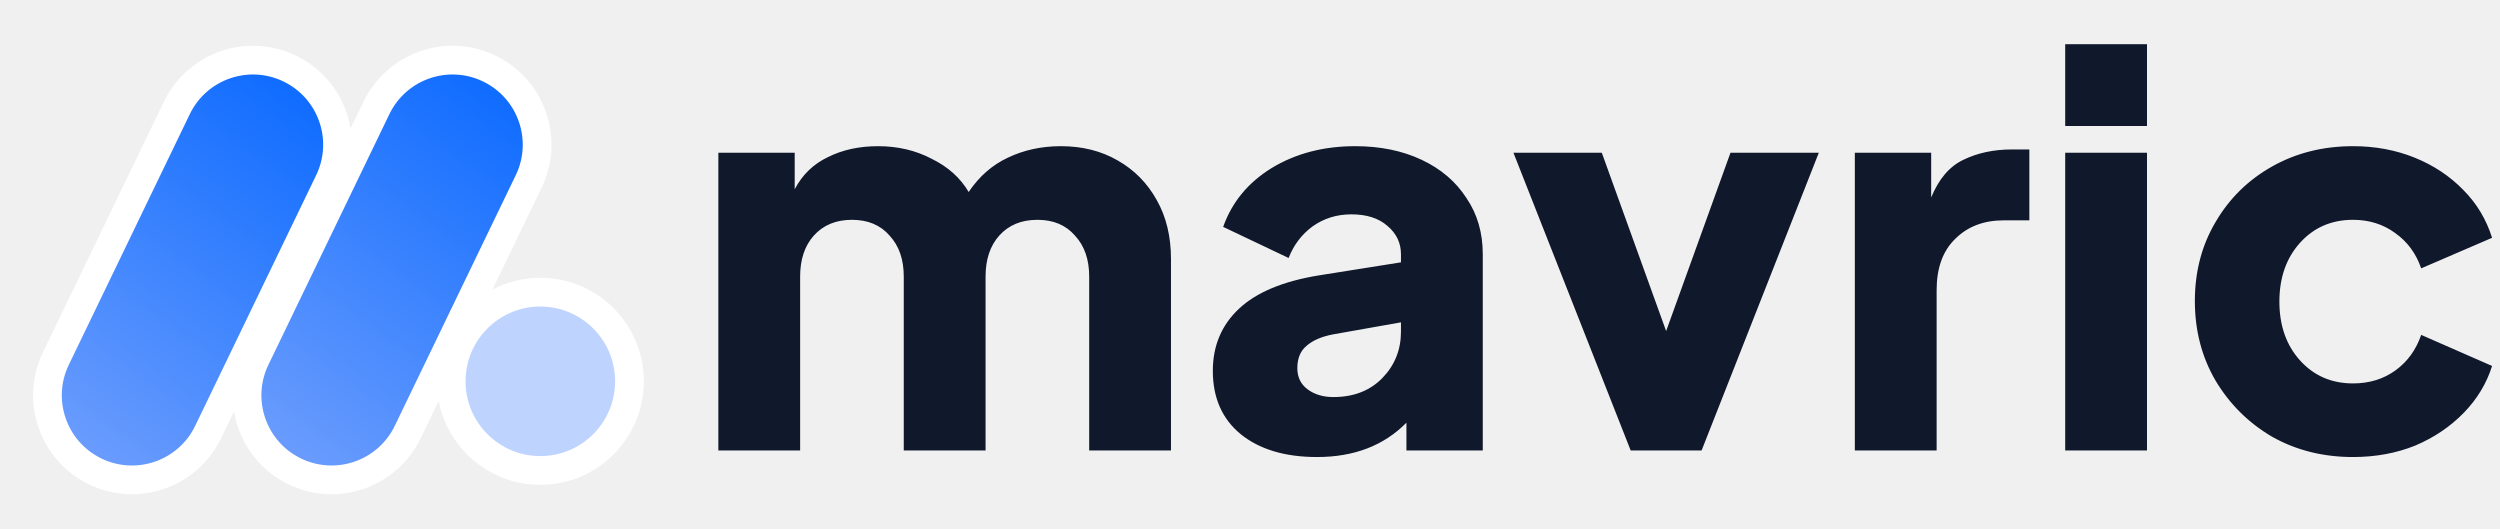
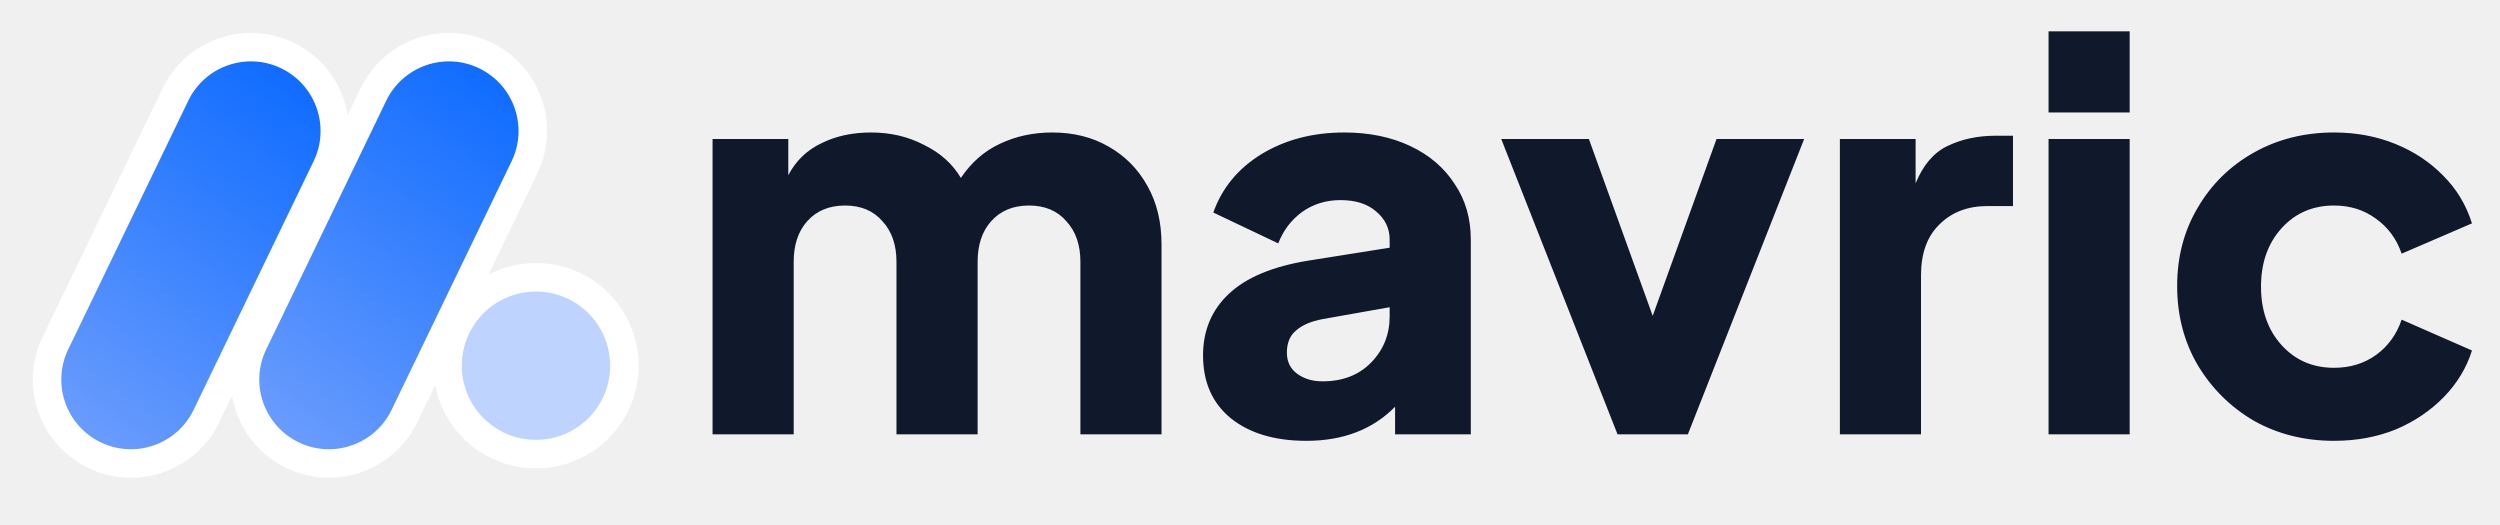
- <svg xmlns="http://www.w3.org/2000/svg" width="123" height="26" viewBox="0 0 123 26" fill="none">
-   <path d="M35.343 22.164H39.367V13.605C39.367 12.764 39.591 12.094 40.038 11.593C40.503 11.074 41.129 10.815 41.916 10.815C42.703 10.815 43.321 11.074 43.768 11.593C44.233 12.094 44.465 12.764 44.465 13.605V22.164H48.49V13.605C48.49 12.764 48.714 12.094 49.161 11.593C49.626 11.074 50.252 10.815 51.039 10.815C51.826 10.815 52.443 11.074 52.89 11.593C53.355 12.094 53.588 12.764 53.588 13.605V22.164H57.612V12.746C57.612 11.637 57.38 10.671 56.915 9.849C56.45 9.008 55.806 8.355 54.983 7.89C54.178 7.425 53.248 7.192 52.193 7.192C51.245 7.192 50.377 7.38 49.59 7.756C48.821 8.114 48.177 8.677 47.658 9.446C47.247 8.749 46.639 8.203 45.834 7.81C45.047 7.398 44.17 7.192 43.204 7.192C42.274 7.192 41.451 7.371 40.736 7.729C40.02 8.069 39.475 8.597 39.099 9.312V7.514H35.343V22.164ZM64.795 22.486C66.62 22.486 68.087 21.923 69.196 20.796V22.164H72.952V12.505C72.952 11.45 72.684 10.528 72.147 9.741C71.628 8.936 70.895 8.31 69.947 7.863C68.999 7.416 67.908 7.192 66.674 7.192C65.117 7.192 63.749 7.55 62.568 8.266C61.406 8.981 60.61 9.947 60.18 11.163L63.4 12.693C63.651 12.049 64.044 11.53 64.581 11.137C65.135 10.743 65.77 10.546 66.486 10.546C67.237 10.546 67.827 10.734 68.257 11.11C68.704 11.485 68.927 11.95 68.927 12.505V12.907L64.876 13.551C63.123 13.838 61.817 14.383 60.959 15.188C60.1 15.993 59.671 17.013 59.671 18.247C59.671 19.57 60.127 20.608 61.039 21.359C61.969 22.11 63.221 22.486 64.795 22.486ZM63.829 18.113C63.829 17.63 63.981 17.263 64.285 17.013C64.59 16.744 65.028 16.556 65.6 16.449L68.927 15.859V16.315C68.927 17.209 68.623 17.97 68.015 18.596C67.407 19.222 66.602 19.535 65.6 19.535C65.099 19.535 64.679 19.409 64.339 19.159C63.999 18.909 63.829 18.56 63.829 18.113ZM80.23 22.164H83.718L89.486 7.514H85.14L81.974 16.288L78.808 7.514H74.461L80.23 22.164ZM91.258 22.164H95.282V14.276C95.282 13.185 95.587 12.344 96.195 11.754C96.803 11.146 97.599 10.841 98.583 10.841H99.844V7.353H98.985C98.091 7.353 97.295 7.523 96.597 7.863C95.917 8.185 95.39 8.802 95.014 9.715V7.514H91.258V22.164ZM101.608 6.2H105.632V2.175H101.608V6.2ZM101.608 22.164H105.632V7.514H101.608V22.164ZM115.768 22.486C116.877 22.486 117.897 22.298 118.827 21.923C119.757 21.529 120.553 20.992 121.215 20.313C121.876 19.633 122.341 18.864 122.61 18.005L119.122 16.476C118.871 17.209 118.451 17.791 117.861 18.22C117.27 18.649 116.573 18.864 115.768 18.864C114.713 18.864 113.845 18.488 113.165 17.737C112.486 16.986 112.146 16.02 112.146 14.839C112.146 13.659 112.486 12.693 113.165 11.941C113.845 11.19 114.713 10.815 115.768 10.815C116.555 10.815 117.244 11.029 117.834 11.459C118.442 11.888 118.871 12.469 119.122 13.203L122.61 11.7C122.324 10.788 121.85 10.001 121.188 9.339C120.526 8.659 119.73 8.132 118.8 7.756C117.87 7.38 116.859 7.192 115.768 7.192C114.301 7.192 112.978 7.523 111.797 8.185C110.616 8.847 109.686 9.759 109.007 10.922C108.327 12.067 107.987 13.364 107.987 14.812C107.987 16.261 108.327 17.567 109.007 18.73C109.704 19.892 110.634 20.814 111.797 21.493C112.978 22.155 114.301 22.486 115.768 22.486Z" fill="#10182B" />
-   <rect x="20.329" y="1.565" width="8.318" height="22.011" rx="4.159" transform="rotate(25.767 20.3292 1.56477)" fill="url(#paint0_linear_0_1)" stroke="white" stroke-width="1.413" />
-   <rect x="10.509" y="1.565" width="8.318" height="22.011" rx="4.159" transform="rotate(25.767 10.5089 1.56477)" fill="url(#paint1_linear_0_1)" stroke="white" stroke-width="1.413" />
-   <path d="M30.97 18.76C30.97 21.182 29.006 23.146 26.584 23.146C24.162 23.146 22.199 21.182 22.199 18.76C22.199 16.338 24.162 14.375 26.584 14.375C29.006 14.375 30.97 16.338 30.97 18.76Z" fill="url(#paint2_linear_0_1)" stroke="white" stroke-width="1.413" />
+ <svg xmlns="http://www.w3.org/2000/svg" width="124" height="26" viewBox="0 0 124 26" fill="none">
+   <path d="M35.343 21.543H39.367V12.984C39.367 12.143 39.591 11.473 40.038 10.972C40.503 10.453 41.129 10.194 41.916 10.194C42.703 10.194 43.321 10.453 43.768 10.972C44.233 11.473 44.465 12.143 44.465 12.984V21.543H48.49V12.984C48.49 12.143 48.714 11.473 49.161 10.972C49.626 10.453 50.252 10.194 51.039 10.194C51.826 10.194 52.443 10.453 52.89 10.972C53.355 11.473 53.588 12.143 53.588 12.984V21.543H57.612V12.125C57.612 11.016 57.38 10.05 56.915 9.228C56.45 8.387 55.806 7.734 54.983 7.269C54.178 6.804 53.248 6.571 52.193 6.571C51.245 6.571 50.377 6.759 49.59 7.135C48.821 7.493 48.177 8.056 47.658 8.825C47.247 8.128 46.639 7.582 45.834 7.189C45.047 6.777 44.17 6.571 43.204 6.571C42.274 6.571 41.451 6.75 40.736 7.108C40.02 7.448 39.475 7.976 39.099 8.691V6.893H35.343V21.543ZM64.795 21.865C66.62 21.865 68.087 21.302 69.196 20.175V21.543H72.952V11.884C72.952 10.829 72.684 9.907 72.147 9.12C71.628 8.315 70.895 7.689 69.947 7.242C68.999 6.795 67.908 6.571 66.674 6.571C65.117 6.571 63.749 6.929 62.568 7.645C61.406 8.36 60.61 9.326 60.18 10.542L63.4 12.072C63.651 11.428 64.044 10.909 64.581 10.515C65.135 10.122 65.77 9.925 66.486 9.925C67.237 9.925 67.827 10.113 68.257 10.489C68.704 10.864 68.927 11.329 68.927 11.884V12.286L64.876 12.93C63.123 13.216 61.817 13.762 60.959 14.567C60.1 15.372 59.671 16.392 59.671 17.626C59.671 18.949 60.127 19.987 61.039 20.738C61.969 21.489 63.221 21.865 64.795 21.865ZM63.829 17.491C63.829 17.009 63.981 16.642 64.285 16.392C64.59 16.123 65.028 15.935 65.6 15.828L68.927 15.238V15.694C68.927 16.588 68.623 17.348 68.015 17.974C67.407 18.601 66.602 18.914 65.6 18.914C65.099 18.914 64.679 18.788 64.339 18.538C63.999 18.288 63.829 17.939 63.829 17.491ZM80.23 21.543H83.718L89.486 6.893H85.14L81.974 15.667L78.808 6.893H74.461L80.23 21.543ZM91.258 21.543H95.282V13.655C95.282 12.564 95.587 11.723 96.195 11.133C96.803 10.524 97.599 10.22 98.583 10.22H99.844V6.732H98.985C98.091 6.732 97.295 6.902 96.597 7.242C95.917 7.564 95.39 8.181 95.014 9.093V6.893H91.258V21.543ZM101.608 5.579H105.632V1.554H101.608V5.579ZM101.608 21.543H105.632V6.893H101.608V21.543ZM115.768 21.865C116.877 21.865 117.897 21.677 118.827 21.302C119.757 20.908 120.553 20.371 121.215 19.692C121.876 19.012 122.341 18.243 122.61 17.384L119.122 15.855C118.871 16.588 118.451 17.17 117.861 17.599C117.27 18.028 116.573 18.243 115.768 18.243C114.713 18.243 113.845 17.867 113.165 17.116C112.486 16.365 112.146 15.399 112.146 14.218C112.146 13.038 112.486 12.072 113.165 11.32C113.845 10.569 114.713 10.194 115.768 10.194C116.555 10.194 117.244 10.408 117.834 10.838C118.442 11.267 118.871 11.848 119.122 12.582L122.61 11.079C122.324 10.167 121.85 9.38 121.188 8.718C120.526 8.038 119.73 7.51 118.8 7.135C117.87 6.759 116.859 6.571 115.768 6.571C114.301 6.571 112.978 6.902 111.797 7.564C110.616 8.226 109.686 9.138 109.007 10.301C108.327 11.446 107.987 12.742 107.987 14.191C107.987 15.64 108.327 16.946 109.007 18.109C109.704 19.271 110.634 20.192 111.797 20.872C112.978 21.534 114.301 21.865 115.768 21.865Z" fill="#10182B" />
+   <rect x="20.329" y="0.944" width="8.318" height="22.011" rx="4.159" transform="rotate(25.767 20.3292 0.943677)" fill="url(#paint0_linear_3692_1694)" stroke="white" stroke-width="1.413" />
+   <rect x="10.509" y="0.944" width="8.318" height="22.011" rx="4.159" transform="rotate(25.767 10.5089 0.943677)" fill="url(#paint1_linear_3692_1694)" stroke="white" stroke-width="1.413" />
+   <path d="M30.97 18.139C30.97 20.561 29.006 22.524 26.584 22.524C24.162 22.524 22.199 20.561 22.199 18.139C22.199 15.717 24.162 13.754 26.584 13.754C29.006 13.754 30.97 15.717 30.97 18.139Z" fill="url(#paint2_linear_3692_1694)" stroke="white" stroke-width="1.413" />
  <defs>
-     <linearGradient id="paint0_linear_0_1" x1="27.932" y1="3.125" x2="24.254" y2="23.937" gradientUnits="userSpaceOnUse">
+     <linearGradient id="paint0_linear_3692_1694" x1="27.932" y1="2.504" x2="24.254" y2="23.316" gradientUnits="userSpaceOnUse">
      <stop stop-color="#116DFF" />
      <stop offset="1" stop-color="#6E9EFD" />
    </linearGradient>
-     <linearGradient id="paint1_linear_0_1" x1="18.112" y1="3.125" x2="14.434" y2="23.937" gradientUnits="userSpaceOnUse">
+     <linearGradient id="paint1_linear_3692_1694" x1="18.112" y1="2.504" x2="14.434" y2="23.316" gradientUnits="userSpaceOnUse">
      <stop stop-color="#116DFF" />
      <stop offset="1" stop-color="#6E9EFD" />
    </linearGradient>
-     <linearGradient id="paint2_linear_0_1" x1="26.584" y1="13.668" x2="26.584" y2="23.852" gradientUnits="userSpaceOnUse">
+     <linearGradient id="paint2_linear_3692_1694" x1="26.584" y1="13.047" x2="26.584" y2="23.231" gradientUnits="userSpaceOnUse">
      <stop stop-color="#BED4FF" />
      <stop offset="1" stop-color="#BED4FF" />
    </linearGradient>
  </defs>
</svg>
